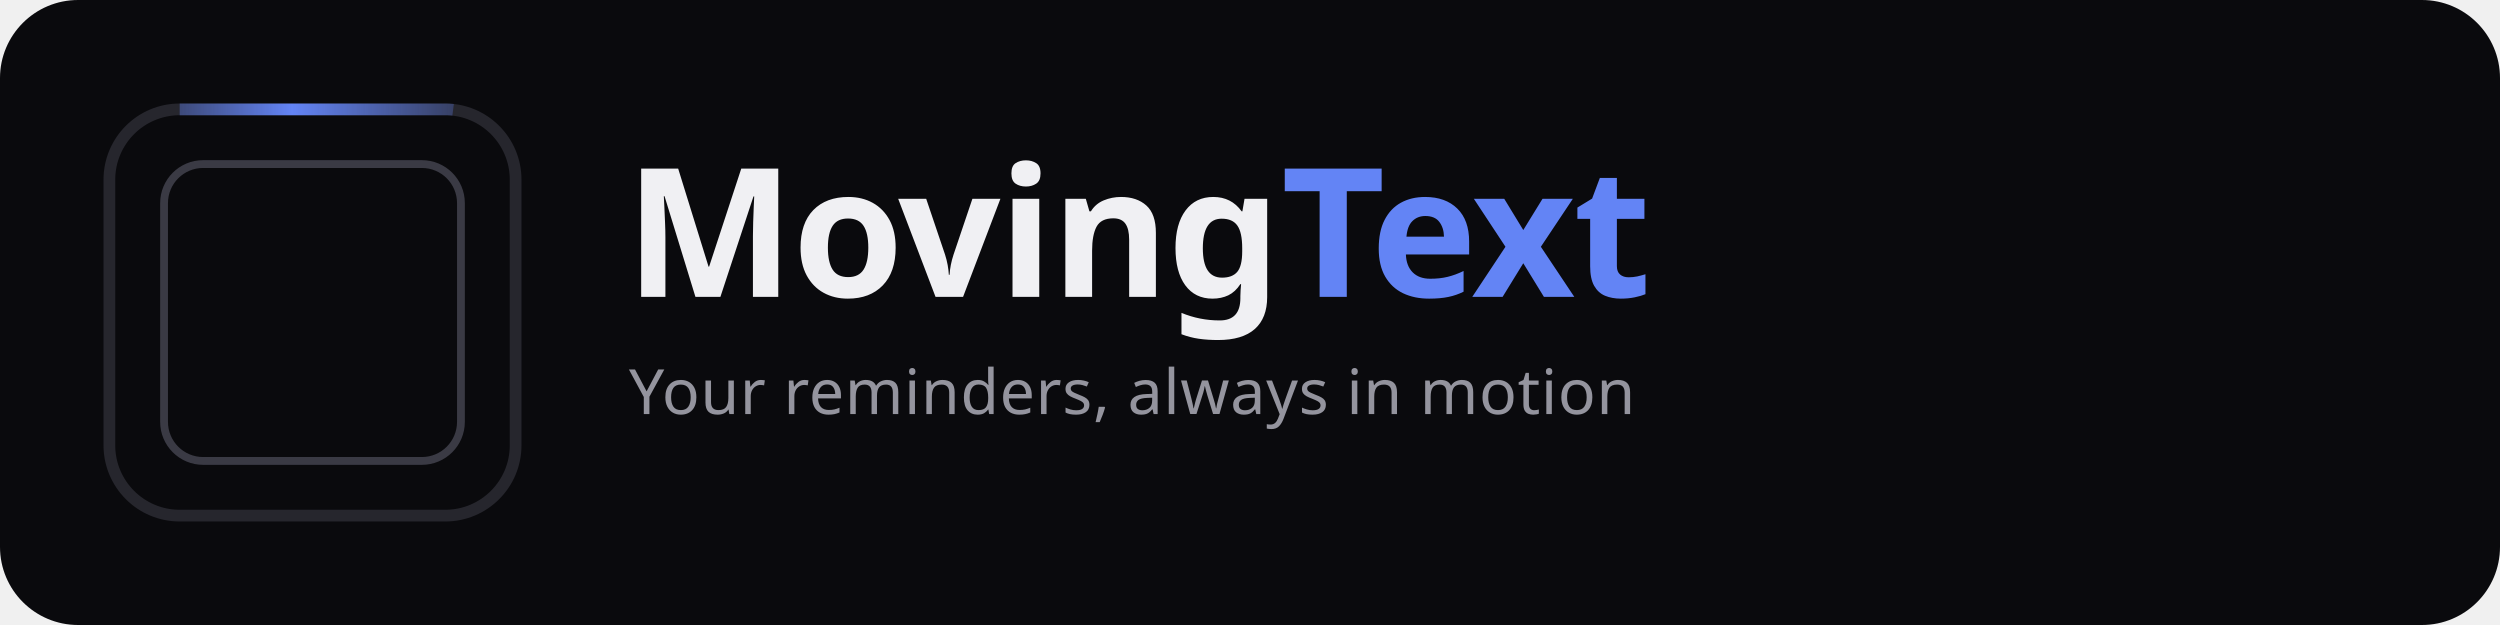
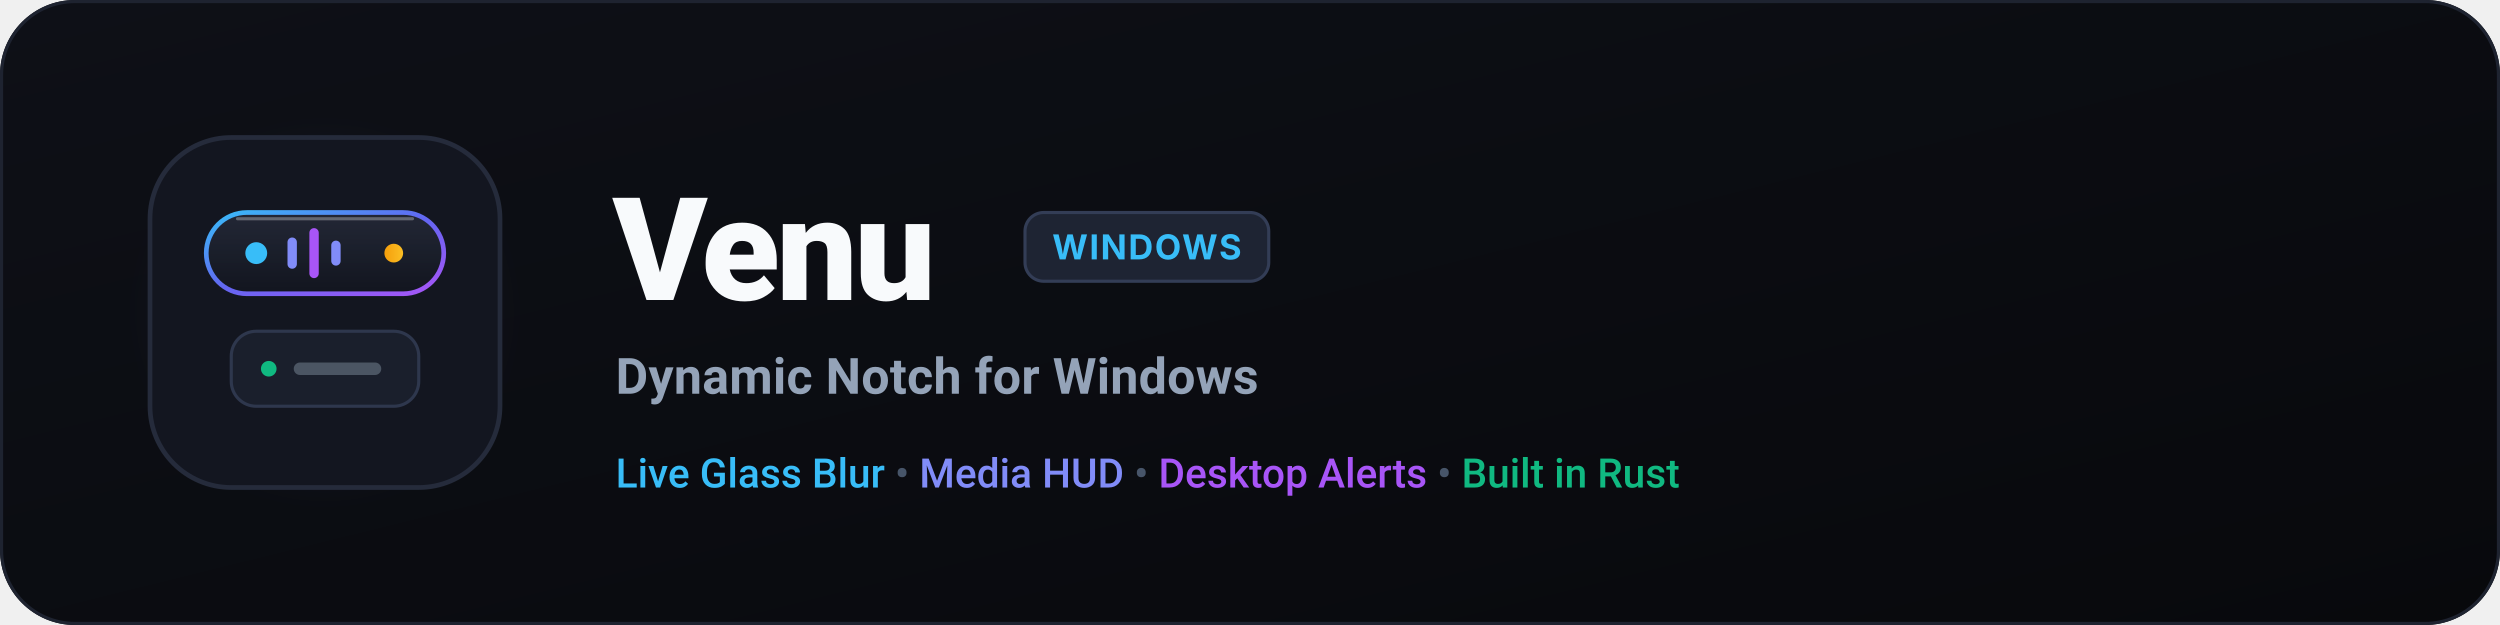
- <svg xmlns="http://www.w3.org/2000/svg" width="640" height="160" viewBox="0 0 640 160">
+ <svg xmlns="http://www.w3.org/2000/svg" width="800" height="200" viewBox="0 0 800 200" fill="none">
  <defs>
-     <linearGradient id="accentFade" x1="0%" y1="0%" x2="100%" y2="0%">
-       <stop offset="0%" stop-color="#6384F5" stop-opacity="0" />
-       <stop offset="45%" stop-color="#6384F5" stop-opacity="1" />
-       <stop offset="100%" stop-color="#6384F5" stop-opacity="0" />
+     <linearGradient id="bgGrad" x1="0%" y1="0%" x2="100%" y2="100%">
+       <stop offset="0%" stop-color="#0E1017" />
+       <stop offset="100%" stop-color="#08090C" />
    </linearGradient>
+     <linearGradient id="venuGlow" x1="0%" y1="0%" x2="100%" y2="100%">
+       <stop offset="0%" stop-color="#38BDF8" />
+       <stop offset="50%" stop-color="#6366F1" />
+       <stop offset="100%" stop-color="#A855F7" />
+     </linearGradient>
+     <linearGradient id="glassSurface" x1="0%" y1="0%" x2="0%" y2="100%">
+       <stop offset="0%" stop-color="#242938" stop-opacity="0.9" />
+       <stop offset="100%" stop-color="#12151E" stop-opacity="0.95" />
+     </linearGradient>
+     <linearGradient id="goldAccent" x1="0%" y1="0%" x2="100%" y2="0%">
+       <stop offset="0%" stop-color="#F59E0B" />
+       <stop offset="100%" stop-color="#FBBF24" />
+     </linearGradient>
+     <filter id="glowFilter" x="-20%" y="-20%" width="140%" height="140%" filterUnits="userSpaceOnUse">
+       <feGaussianBlur stdDeviation="8" result="blur" />
+       <feComposite in="SourceGraphic" in2="blur" operator="over" />
+     </filter>
  </defs>
-   <rect width="640" height="160" rx="20" fill="#0A0A0D" />
-   <g transform="translate(28, 28)">
-     <rect x="0" y="0" width="104" height="104" rx="18" fill="none" stroke="#26262D" stroke-width="3" />
-     <rect x="14" y="14" width="76" height="76" rx="10" fill="none" stroke="#3A3A44" stroke-width="2" />
-     <rect x="0" y="0" width="104" height="104" rx="18" fill="none" stroke="url(#accentFade)" stroke-width="3" stroke-dasharray="70 350" />
+   <rect width="800" height="200" rx="24" fill="url(#bgGrad)" />
+   <rect x="0.5" y="0.5" width="799" height="199" rx="23.5" stroke="#1E2330" stroke-width="1" />
+   <g transform="translate(48, 44)">
+     <circle cx="56" cy="56" r="46" fill="url(#venuGlow)" opacity="0.18" filter="url(#glowFilter)" />
+     <rect x="0" y="0" width="112" height="112" rx="26" fill="#131620" stroke="#252B3B" stroke-width="1.5" />
+     <rect x="18" y="24" width="76" height="26" rx="13" fill="url(#glassSurface)" stroke="url(#venuGlow)" stroke-width="1.5" />
+     <path d="M 28 26 L 84 26" stroke="#FFFFFF" stroke-opacity="0.3" stroke-width="1" stroke-linecap="round" />
+     <circle cx="34" cy="37" r="3.5" fill="#38BDF8" />
+     <rect x="44" y="32" width="3" height="10" rx="1.5" fill="#818CF8" />
+     <rect x="51" y="29" width="3" height="16" rx="1.5" fill="#A855F7" />
+     <rect x="58" y="33" width="3" height="8" rx="1.5" fill="#818CF8" />
+     <circle cx="78" cy="37" r="3" fill="url(#goldAccent)" />
+     <rect x="26" y="62" width="60" height="24" rx="8" fill="#1A1F2C" stroke="#2E374D" stroke-width="1" />
+     <circle cx="38" cy="74" r="2.5" fill="#10B981" />
+     <rect x="46" y="72" width="28" height="4" rx="2" fill="#4B5563" />
  </g>
-   <text x="160" y="76" font-family="'Segoe UI', 'Plus Jakarta Sans', system-ui, sans-serif" font-size="46" font-weight="600" fill="#F0F0F3" letter-spacing="-0.5">Moving<tspan fill="#6384F5">Text</tspan>
-   </text>
-   <text x="161" y="106" font-family="'Segoe UI', 'Plus Jakarta Sans', system-ui, sans-serif" font-size="16" font-weight="400" fill="#94949E" letter-spacing="0.2">Your reminders, always in motion</text>
+   <g transform="translate(196, 52)">
+     <text x="0" y="44" font-family="-apple-system, BlinkMacSystemFont, 'Segoe UI', 'Plus Jakarta Sans', Roboto, sans-serif" font-size="46" font-weight="800" fill="#F8FAFC" letter-spacing="-1">
+       Venu
+     </text>
+     <g transform="translate(132, 16)">
+       <rect x="0" y="0" width="78" height="22" rx="6" fill="#1E2433" stroke="#333D56" stroke-width="1" />
+       <text x="39" y="15" font-family="-apple-system, BlinkMacSystemFont, 'Segoe UI', sans-serif" font-size="11" font-weight="700" fill="#38BDF8" text-anchor="middle" letter-spacing="0.5">
+         WINDOWS
+       </text>
+     </g>
+     <text x="1" y="74" font-family="-apple-system, BlinkMacSystemFont, 'Segoe UI', 'Plus Jakarta Sans', Roboto, sans-serif" font-size="16" font-weight="600" fill="#94A3B8" letter-spacing="0.1">
+       Dynamic Notch for Windows
+     </text>
+     <text x="1" y="104" font-family="-apple-system, BlinkMacSystemFont, 'Segoe UI', 'Plus Jakarta Sans', Roboto, sans-serif" font-size="13" font-weight="500" fill="#64748B">
+       <tspan fill="#38BDF8">Live Glass Blur</tspan>
+       <tspan fill="#475569">  •  </tspan>
+       <tspan fill="#818CF8">Media HUD</tspan>
+       <tspan fill="#475569">  •  </tspan>
+       <tspan fill="#A855F7">Desktop Alerts</tspan>
+       <tspan fill="#475569">  •  </tspan>
+       <tspan fill="#10B981">Built in Rust</tspan>
+     </text>
+   </g>
</svg>
